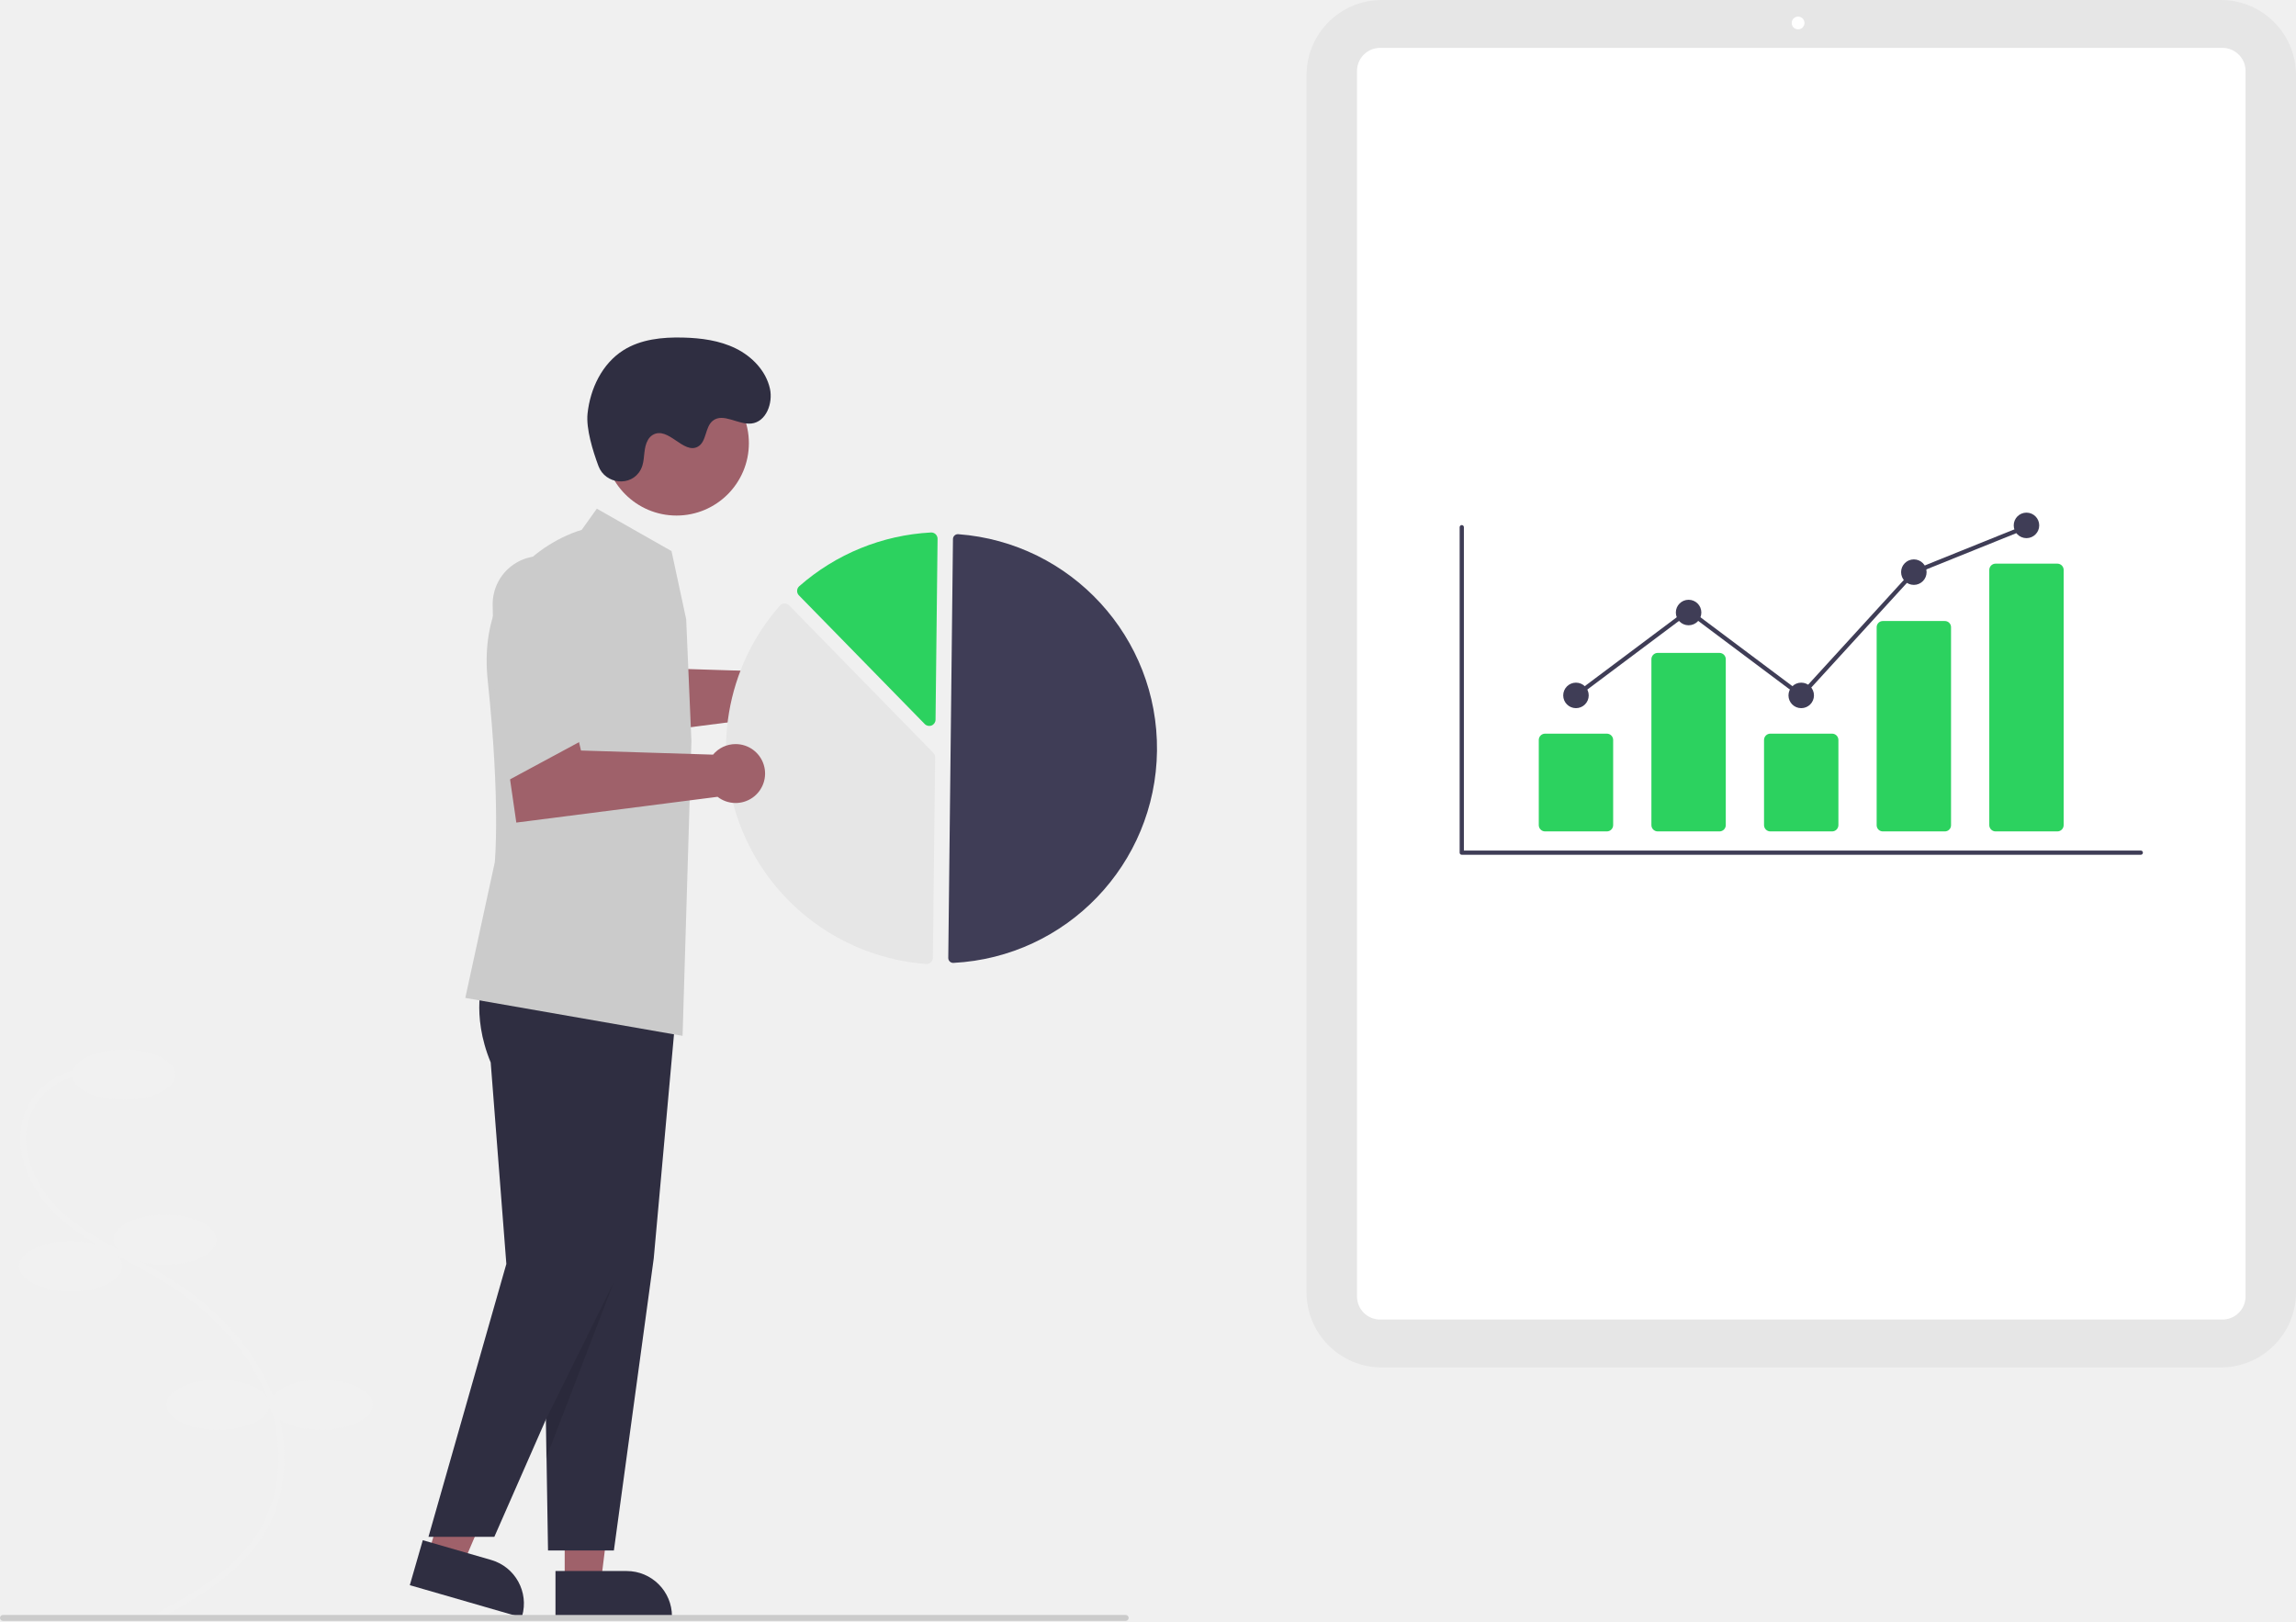
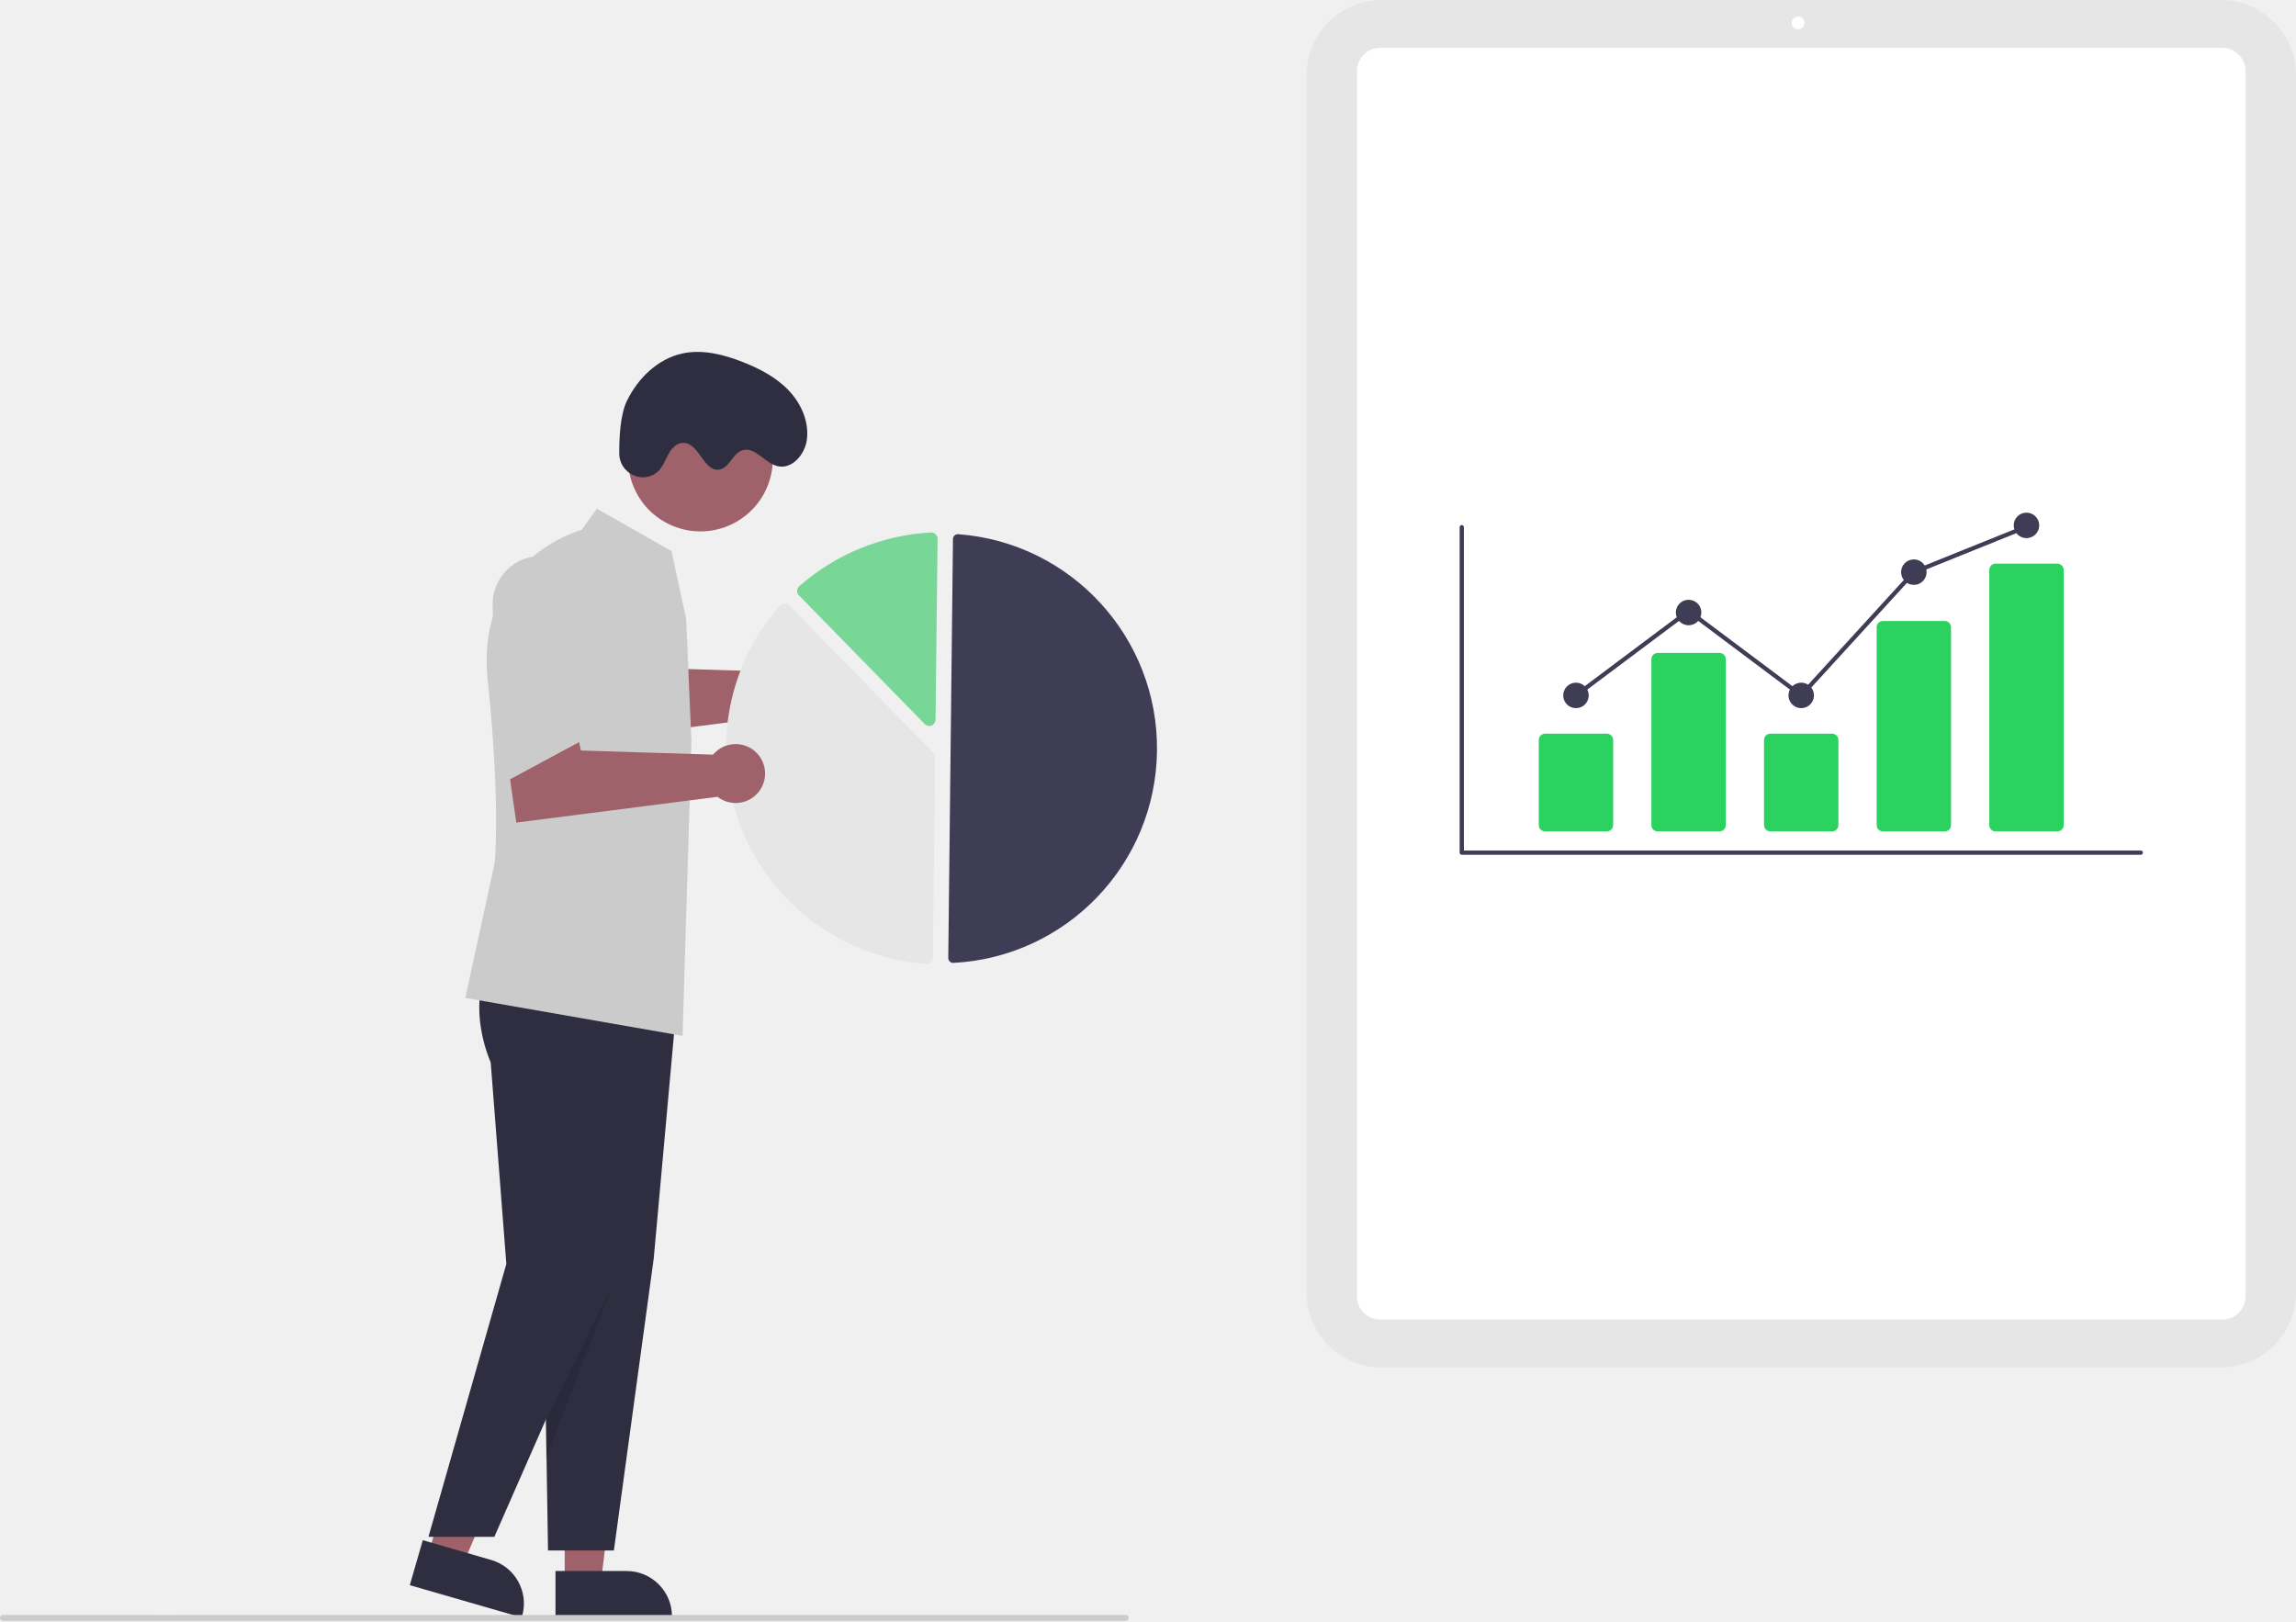
- <svg xmlns="http://www.w3.org/2000/svg" data-name="Layer 1" width="779.135" height="550.241" viewBox="0 0 779.135 550.241">
-   <path d="M262.716,725.12l-.951-1.759c12.753-6.897,28.626-15.481,36.916-29.567,8.172-13.886,8.356-32.743.479-49.211-6.704-14.016-19.018-26.572-35.611-36.313-3.273-1.921-6.709-3.742-10.031-5.503-8.031-4.256-16.336-8.658-23.184-14.903-9.432-8.601-16.568-23.035-11.249-35.891a23.856,23.856,0,0,1,20.677-14.467l.113,1.997a21.861,21.861,0,0,0-18.948,13.248c-4.943,11.947,1.839,25.505,10.754,33.636,6.661,6.074,14.852,10.415,22.773,14.613,3.342,1.771,6.797,3.603,10.108,5.546,16.938,9.943,29.526,22.798,36.403,37.174,8.16,17.061,7.946,36.637-.559,51.089C291.832,709.375,275.688,718.106,262.716,725.12Z" transform="translate(-210.4325 -174.8796)" fill="#f1f1f1" />
-   <ellipse cx="42.004" cy="364.667" rx="17.5" ry="8.5" fill="#f1f1f1" />
-   <ellipse cx="56.004" cy="420.667" rx="17.5" ry="8.5" fill="#f1f1f1" />
-   <ellipse cx="24.004" cy="429.667" rx="17.5" ry="8.5" fill="#f1f1f1" />
-   <ellipse cx="74.004" cy="476.667" rx="17.5" ry="8.5" fill="#f1f1f1" />
-   <ellipse cx="109.004" cy="476.667" rx="17.5" ry="8.5" fill="#f1f1f1" />
-   <path d="M964.104,638.88H679.27a25.493,25.493,0,0,1-25.464-25.464V200.343a25.493,25.493,0,0,1,25.464-25.464H964.104a25.493,25.493,0,0,1,25.464,25.464v413.072A25.493,25.493,0,0,1,964.104,638.88Z" transform="translate(-210.4325 -174.8796)" fill="#e6e6e6" />
-   <path d="M964.605,622.633H678.769a7.858,7.858,0,0,1-7.85-7.85v-415.808a7.858,7.858,0,0,1,7.85-7.85H964.605a7.858,7.858,0,0,1,7.85,7.85v415.808A7.858,7.858,0,0,1,964.605,622.633Z" transform="translate(-210.4325 -174.8796)" fill="#fff" />
-   <circle cx="610.171" cy="7.798" r="2.166" fill="#fff" />
-   <path d="M936.898,464.929H706.476a.721.721,0,0,1-.721-.721V353.767a.721.721,0,0,1,1.442,0v109.72H936.898a.721.721,0,0,1,0,1.442Z" transform="translate(-210.4325 -174.8796)" fill="#3f3d56" />
-   <path d="M755.707,456.997H734.75a2.143,2.143,0,0,1-2.141-2.14V425.966a2.143,2.143,0,0,1,2.141-2.14h20.958a2.143,2.143,0,0,1,2.141,2.14v28.89A2.143,2.143,0,0,1,755.707,456.997Z" transform="translate(-210.4325 -174.8796)" fill="#2cd25f" />
-   <path d="M793.926,456.997H772.969a2.143,2.143,0,0,1-2.141-2.14V398.564a2.143,2.143,0,0,1,2.141-2.14h20.958a2.143,2.143,0,0,1,2.141,2.14v56.293A2.143,2.143,0,0,1,793.926,456.997Z" transform="translate(-210.4325 -174.8796)" fill="#2cd25f" />
-   <path d="M832.145,456.997H811.188a2.143,2.143,0,0,1-2.141-2.14V425.966a2.143,2.143,0,0,1,2.141-2.14H832.145a2.143,2.143,0,0,1,2.141,2.14v28.89A2.143,2.143,0,0,1,832.145,456.997Z" transform="translate(-210.4325 -174.8796)" fill="#2cd25f" />
-   <path d="M870.364,456.997H849.407a2.096,2.096,0,0,1-2.141-2.043V387.65a2.096,2.096,0,0,1,2.141-2.043h20.958a2.096,2.096,0,0,1,2.141,2.043v67.303A2.096,2.096,0,0,1,870.364,456.997Z" transform="translate(-210.4325 -174.8796)" fill="#2cd25f" />
-   <path d="M908.584,456.997H887.626a2.143,2.143,0,0,1-2.141-2.14V368.277a2.143,2.143,0,0,1,2.141-2.14h20.958a2.143,2.143,0,0,1,2.141,2.14v86.58A2.143,2.143,0,0,1,908.584,456.997Z" transform="translate(-210.4325 -174.8796)" fill="#2cd25f" />
-   <circle cx="534.796" cy="235.966" r="4.327" fill="#3f3d56" />
-   <circle cx="573.015" cy="207.843" r="4.327" fill="#3f3d56" />
-   <circle cx="611.234" cy="235.966" r="4.327" fill="#3f3d56" />
-   <circle cx="649.453" cy="194.141" r="4.327" fill="#3f3d56" />
-   <circle cx="687.672" cy="178.277" r="4.327" fill="#3f3d56" />
-   <polygon points="611.325 236.935 573.015 208.241 535.228 236.543 534.363 235.389 573.015 206.438 611.143 234.997 649.031 193.534 649.184 193.472 687.403 178.073 687.942 179.411 649.875 194.749 611.325 236.935" fill="#3f3d56" />
-   <path d="M485.061,399.365a9.975,9.975,0,0,0-7.666,3.584l-44.81-1.401-1.754-7.554-23.189,11.316,3,20.689,68.29-8.744a9.996,9.996,0,1,0,6.129-17.89Z" transform="translate(-210.4325 -174.8796)" fill="#9f616a" />
-   <polygon points="191.627 537.085 203.887 537.085 209.72 489.797 191.625 489.798 191.627 537.085" fill="#9f616a" />
-   <path d="M398.933,707.962l24.144-.001h.001a15.387,15.387,0,0,1,15.386,15.386v.5l-39.531.001Z" transform="translate(-210.4325 -174.8796)" fill="#2f2e41" />
-   <polygon points="145.367 527.336 157.145 530.74 175.877 486.93 158.494 481.907 145.367 527.336" fill="#9f616a" />
-   <path d="M353.906,697.502l23.195,6.702.001 0a15.387,15.387,0,0,1,10.51,19.053l-.139.48-37.977-10.974Z" transform="translate(-210.4325 -174.8796)" fill="#2f2e41" />
-   <path d="M387.004,506.627s-4.361,12.166,2.518,28.766l5.308,68.368,1.571,97.232h22.35l13.526-99.122,8.123-89.878Z" transform="translate(-210.4325 -174.8796)" fill="#2f2e41" />
-   <path d="M374.433,506.627s-4.361,12.166,2.518,28.766l5.308,68.368L355.831,696.365h22.35l41.526-94.493,8.123-89.878Z" transform="translate(-210.4325 -174.8796)" fill="#2f2e41" />
-   <circle cx="229.567" cy="150.377" r="24.561" fill="#9f616a" />
-   <path d="M443.285,385.001l-4.977-23.127-25.344-14.39-5.139,7.195s-36.264,9.53-31.879,51.172,2.386,61.642,2.386,61.642l-10,46s3.078.529,73.729,12.871l3-100Z" transform="translate(-210.4325 -174.8796)" fill="#cbcbcb" />
-   <polygon points="208.266 435.17 185.251 481.659 185.251 494.985 208.266 435.17" opacity="0.1" />
-   <path d="M413.518,333.025c2.342,6.272,11.203,7.141,14.328,1.22a8.055,8.055,0,0,0,.591-1.439c.856-2.844.318-5.976,1.899-8.695a4.59,4.59,0,0,1,1.605-1.658c5.256-3.1,10.43,6.737,15.318,3.985,2.997-1.688,2.356-6.588,5.023-8.76,3.52-2.867,8.604,1.403,13.118.915,5.022-.542,7.398-6.904,6.306-11.836-1.331-6.014-6.037-10.896-11.558-13.627s-11.795-3.556-17.953-3.709c-6.997-.174-14.318.569-20.234,4.308-7.194,4.548-11.248,13.014-12.145,21.478C409.271,320.358,411.605,327.904,413.518,333.025Z" transform="translate(-210.4325 -174.8796)" fill="#2f2e41" />
-   <path d="M533.873,501.612c.036 0.0.072-0.0.109-.002a72.885,72.885,0,0,0,1.631-145.467,1.663,1.663,0,0,0-1.258.436,1.646,1.646,0,0,0-.538,1.205l-1.594,142.145a1.669,1.669,0,0,0,1.65,1.683Z" transform="translate(-210.4325 -174.8796)" fill="#3f3d56" />
-   <path d="M476.712,379.647a2.146,2.146,0,0,1,1.506.643L527.153,430.335a2.123,2.123,0,0,1,.609,1.518l-.763,68.017a2.116,2.116,0,0,1-.691,1.549,2.148,2.148,0,0,1-1.615.561,73.362,73.362,0,0,1-49.612-121.606,2.149,2.149,0,0,1,1.551-.726C476.659,379.647,476.685,379.647,476.712,379.647Z" transform="translate(-210.4325 -174.8796)" fill="#e6e6e6" />
-   <path d="M526.471,355.561a2.155,2.155,0,0,1,1.464.598,2.117,2.117,0,0,1,.657,1.566l-.688,61.369a2.137,2.137,0,0,1-3.664,1.47L481.539,376.895a2.141,2.141,0,0,1,.036-3.028q.039-.038.079-.073A73.516,73.516,0,0,1,526.339,355.564C526.383,355.562,526.427,355.561,526.471,355.561Z" transform="translate(-210.4325 -174.8796)" fill="#2cd25f" />
-   <path d="M460.061,427.365a9.975,9.975,0,0,0-7.666,3.584l-44.81-1.401-1.754-7.554-23.189,11.316,3,20.689,68.29-8.744a9.996,9.996,0,1,0,6.129-17.89Z" transform="translate(-210.4325 -174.8796)" fill="#9f616a" />
-   <path d="M378.864,441.831,377.618,380.198a16.321,16.321,0,1,1,32.639-.33v45.043Z" transform="translate(-210.4325 -174.8796)" fill="#cbcbcb" />
-   <path d="M592.433,724.88h-381a1,1,0,1,1,0-2h381a1,1,0,0,1,0,2Z" transform="translate(-210.4325 -174.8796)" fill="#cbcbcb" />
+ <svg xmlns="http://www.w3.org/2000/svg" id="e9MdjDpf1N31" viewBox="0 0 779.135 550.241" shape-rendering="geometricPrecision" text-rendering="geometricPrecision" style="background-color:transparent">
+   <path d="M262.716,725.12l-.951-1.759c12.753-6.897,28.626-15.481,36.916-29.567c8.172-13.886,8.356-32.743.479-49.211-6.704-14.016-19.018-26.572-35.611-36.313-3.273-1.921-6.709-3.742-10.031-5.503-8.031-4.256-16.336-8.658-23.184-14.903-9.432-8.601-16.568-23.035-11.249-35.891c3.569-8.372,11.59-13.984,20.677-14.467l.113,1.997c-8.325.442-15.675,5.58-18.948,13.248-4.943,11.947,1.839,25.505,10.754,33.636c6.661,6.074,14.852,10.415,22.773,14.613c3.342,1.771,6.797,3.603,10.108,5.546c16.938,9.943,29.526,22.798,36.403,37.174c8.16,17.061,7.946,36.637-.559,51.089-8.573,14.566-24.717,23.297-37.688,30.312Z" transform="translate(-210.433-174.88)" fill="#f1f1f1" />
+   <ellipse rx="17.5" ry="8.5" transform="translate(42.0044 364.667)" fill="#f1f1f1" />
+   <ellipse rx="17.5" ry="8.5" transform="translate(56.0044 420.667)" fill="#f1f1f1" />
+   <ellipse rx="17.5" ry="8.5" transform="translate(24.0044 429.667)" fill="#f1f1f1" />
+   <ellipse rx="17.5" ry="8.5" transform="translate(74.0044 476.667)" fill="#f1f1f1" />
+   <ellipse rx="17.5" ry="8.5" transform="translate(109.004 476.667)" fill="#f1f1f1" />
+   <path d="M964.104,638.88h-284.833c-14.057-.016-25.448-11.407-25.464-25.464v-413.072c.016-14.057,11.407-25.448,25.464-25.464h284.833c14.057.016,25.448,11.407,25.464,25.464v413.072c-.016,14.057-11.407,25.448-25.464,25.464Z" transform="translate(-210.433-174.88)" fill="#e6e6e6" />
+   <path d="M964.605,622.633h-285.836c-4.333-.005-7.845-3.516-7.85-7.85v-415.808c.005-4.333,3.516-7.845,7.85-7.85h285.836c4.333.005,7.845,3.516,7.85,7.85v415.808c-.005,4.333-3.516,7.845-7.85,7.85Z" transform="translate(-210.433-174.88)" fill="#fff" />
+   <circle r="2.166" transform="translate(610.171 7.79832)" fill="#fff" />
+   <path d="M936.898,464.929h-230.422c-.398-0-.721-.323-.721-.721v-110.441c0-.398.323-.721.721-.721s.721.323.721.721v109.72h229.701c.397.001.718.324.718.721s-.321.72-.718.721Z" transform="translate(-210.433-174.88)" fill="#3f3d56" />
+   <path d="M755.707,456.997h-20.958c-1.182-.001-2.139-.959-2.141-2.14v-28.89c.001-1.182.959-2.139,2.141-2.14h20.958c1.182.001,2.139.959,2.141,2.14v28.89c-.001,1.182-.959,2.139-2.141,2.14Z" transform="translate(-210.433-174.88)" fill="#2cd25f" />
+   <path d="M793.926,456.997h-20.958c-1.182-.001-2.139-.959-2.141-2.14v-56.293c.001-1.182.959-2.139,2.141-2.14h20.958c1.182.001,2.139.959,2.141,2.14v56.293c-.001,1.182-.959,2.139-2.141,2.14Z" transform="translate(-210.433-174.88)" fill="#2cd25f" />
+   <path d="M832.145,456.997h-20.958c-1.182-.001-2.139-.959-2.141-2.14v-28.89c.001-1.182.959-2.139,2.141-2.14h20.958c1.182.001,2.139.959,2.141,2.14v28.89c-.001,1.182-.959,2.139-2.141,2.14Z" transform="translate(-210.433-174.88)" fill="#2cd25f" />
+   <path d="M870.364,456.997h-20.958c-1.155.025-2.112-.889-2.141-2.043v-67.303c.029-1.155.986-2.068,2.141-2.043h20.958c1.155-.025,2.112.889,2.141,2.043v67.303c-.029,1.155-.986,2.068-2.141,2.043Z" transform="translate(-210.433-174.88)" fill="#2cd25f" />
+   <path d="M908.584,456.997h-20.958c-1.182-.001-2.139-.959-2.141-2.14v-86.58c.001-1.182.959-2.139,2.141-2.14h20.958c1.182.001,2.139.959,2.141,2.14v86.58c-.001,1.182-.959,2.139-2.141,2.14Z" transform="translate(-210.433-174.88)" fill="#2cd25f" />
+   <circle r="4.327" transform="translate(534.796 235.966)" fill="#3f3d56" />
+   <circle r="4.327" transform="translate(573.015 207.843)" fill="#3f3d56" />
+   <circle r="4.327" transform="translate(611.234 235.966)" fill="#3f3d56" />
+   <circle r="4.327" transform="translate(649.453 194.141)" fill="#3f3d56" />
+   <circle r="4.327" transform="translate(687.672 178.277)" fill="#3f3d56" />
+   <polygon points="611.325,236.935 573.015,208.241 535.228,236.543 534.363,235.389 573.015,206.438 611.143,234.997 649.031,193.534 649.184,193.472 687.403,178.073 687.942,179.411 649.875,194.749 611.325,236.935" fill="#3f3d56" />
+   <path d="M485.061,399.365c-2.961-.002-5.769,1.311-7.666,3.584l-44.81-1.401-1.754-7.554-23.189,11.316l3,20.689l68.29-8.744c3.451,2.681,8.245,2.809,11.834.316s5.144-7.029,3.837-11.2-5.172-7.008-9.543-7.007Z" transform="translate(-210.433-174.88)" fill="#9f616a" />
+   <polygon points="191.627,537.085 203.887,537.085 209.72,489.797 191.625,489.798 191.627,537.085" fill="#9f616a" />
+   <path d="M398.933,707.962l24.144-.001h.001c8.497 0,15.386,6.889,15.386,15.386v.5l-39.531.001Z" transform="translate(-210.433-174.88)" fill="#2f2e41" />
+   <polygon points="145.367,527.336 157.145,530.74 175.877,486.93 158.494,481.907 145.367,527.336" fill="#9f616a" />
+   <path d="M353.906,697.502l23.195,6.702.001 0c8.163,2.36,12.868,10.89,10.51,19.053l-.139.48-37.977-10.974Z" transform="translate(-210.433-174.88)" fill="#2f2e41" />
+   <path d="M387.004,506.627c0,0-4.361,12.166,2.518,28.766l5.308,68.368l1.571,97.232h22.35l13.526-99.122l8.123-89.878Z" transform="translate(-210.433-174.88)" fill="#2f2e41" />
+   <path d="M374.433,506.627c0,0-4.361,12.166,2.518,28.766l5.308,68.368L355.831,696.365h22.35l41.526-94.493l8.123-89.878Z" transform="translate(-210.433-174.88)" fill="#2f2e41" />
+   <g id="e9MdjDpf1N330" transform="matrix(.939693 0.34202-.34202 0.939693 73.39745-64.07845)">
+     <g>
+       <circle r="24.561" transform="translate(229.567 150.377)" fill="#9f616a" />
+     </g>
+     <path d="M413.518,333.025c2.342,6.272,11.203,7.141,14.328,1.22.243-.459.441-.941.591-1.439.856-2.844.318-5.976,1.899-8.695.385-.68.937-1.251,1.605-1.658c5.256-3.1,10.43,6.737,15.318,3.985c2.997-1.688,2.356-6.588,5.023-8.76c3.52-2.867,8.604,1.403,13.118.915c5.022-.542,7.398-6.904,6.306-11.836-1.331-6.014-6.037-10.896-11.558-13.627s-11.795-3.556-17.953-3.709c-6.997-.174-14.318.569-20.234,4.308-7.194,4.548-11.248,13.014-12.145,21.478-.546,5.149,1.788,12.695,3.701,17.816Z" transform="translate(-210.433-174.88)" fill="#2f2e41" />
+   </g>
+   <path d="M443.285,385.001l-4.977-23.127-25.344-14.39-5.139,7.195c0,0-36.264,9.53-31.879,51.172s2.386,61.642,2.386,61.642l-10,46c0,0,3.078.529,73.729,12.871l3-100Z" transform="translate(-210.433-174.88)" fill="#cbcbcb" />
+   <polygon points="208.266,435.17 185.251,481.659 185.251,494.985 208.266,435.17" opacity="0.1" />
+   <path d="M533.873,501.612c.036 0.0.072-0.0.109-.002c38.406-2.009,68.642-33.513,69.073-71.968s-29.091-70.629-67.442-73.499c-.462-.036-.918.122-1.258.436-.339.309-.534.746-.538,1.205l-1.594,142.145c-.008.92.73,1.673,1.65,1.683Z" transform="translate(-210.433-174.88)" fill="#3f3d56" />
+   <path d="M476.712,379.647c.567.007,1.109.238,1.506.643L527.153,430.335c.398.404.617.951.609,1.518l-.763,68.017c-.004.59-.255,1.152-.691,1.549-.437.402-1.022.605-1.615.561-27.752-2.077-51.939-19.677-62.451-45.445s-5.54-55.264,12.839-76.161c.394-.446.956-.709,1.551-.726.026-.001.053-.001.079-0Z" transform="translate(-210.433-174.88)" fill="#e6e6e6" />
+   <path id="e9MdjDpf1N338" style="mix-blend-mode:multiply" d="M526.471,355.561c.546.007,1.07.22,1.464.598.428.407.666.975.657,1.566l-.688,61.369c-.01.864-.539,1.637-1.341,1.959s-1.719.129-2.323-.489L481.539,376.895c-.397-.406-.616-.954-.609-1.521s.239-1.11.645-1.507q.039-.038.079-.073c12.419-10.931,28.163-17.354,44.685-18.229.044-.002.089-.003.133-.003Z" transform="translate(-210.433-174.88)" opacity="0.6" paint-order="stroke markers fill" fill="#2cd25f" stroke="#fff" stroke-miterlimit="7" />
+   <path d="M460.061,427.365c-2.961-.002-5.769,1.311-7.666,3.584l-44.81-1.401-1.754-7.554-23.189,11.316l3,20.689l68.29-8.744c3.451,2.681,8.245,2.809,11.834.316s5.144-7.029,3.837-11.2-5.172-7.008-9.543-7.007Z" transform="translate(-210.433-174.88)" fill="#9f616a" />
+   <path d="M378.864,441.831L377.618,380.198c-.119-5.869,2.924-11.35,7.967-14.353s11.312-3.067,16.416-.166s8.256,8.319,8.256,14.189v45.043Z" transform="translate(-210.433-174.88)" fill="#cbcbcb" />
+   <path d="M592.433,724.88h-381c-.552,0-1-.448-1-1s.448-1,1-1h381c.552,0,1,.448,1,1s-.448,1-1,1Z" transform="translate(-210.433-174.88)" fill="#cbcbcb" />
</svg>
